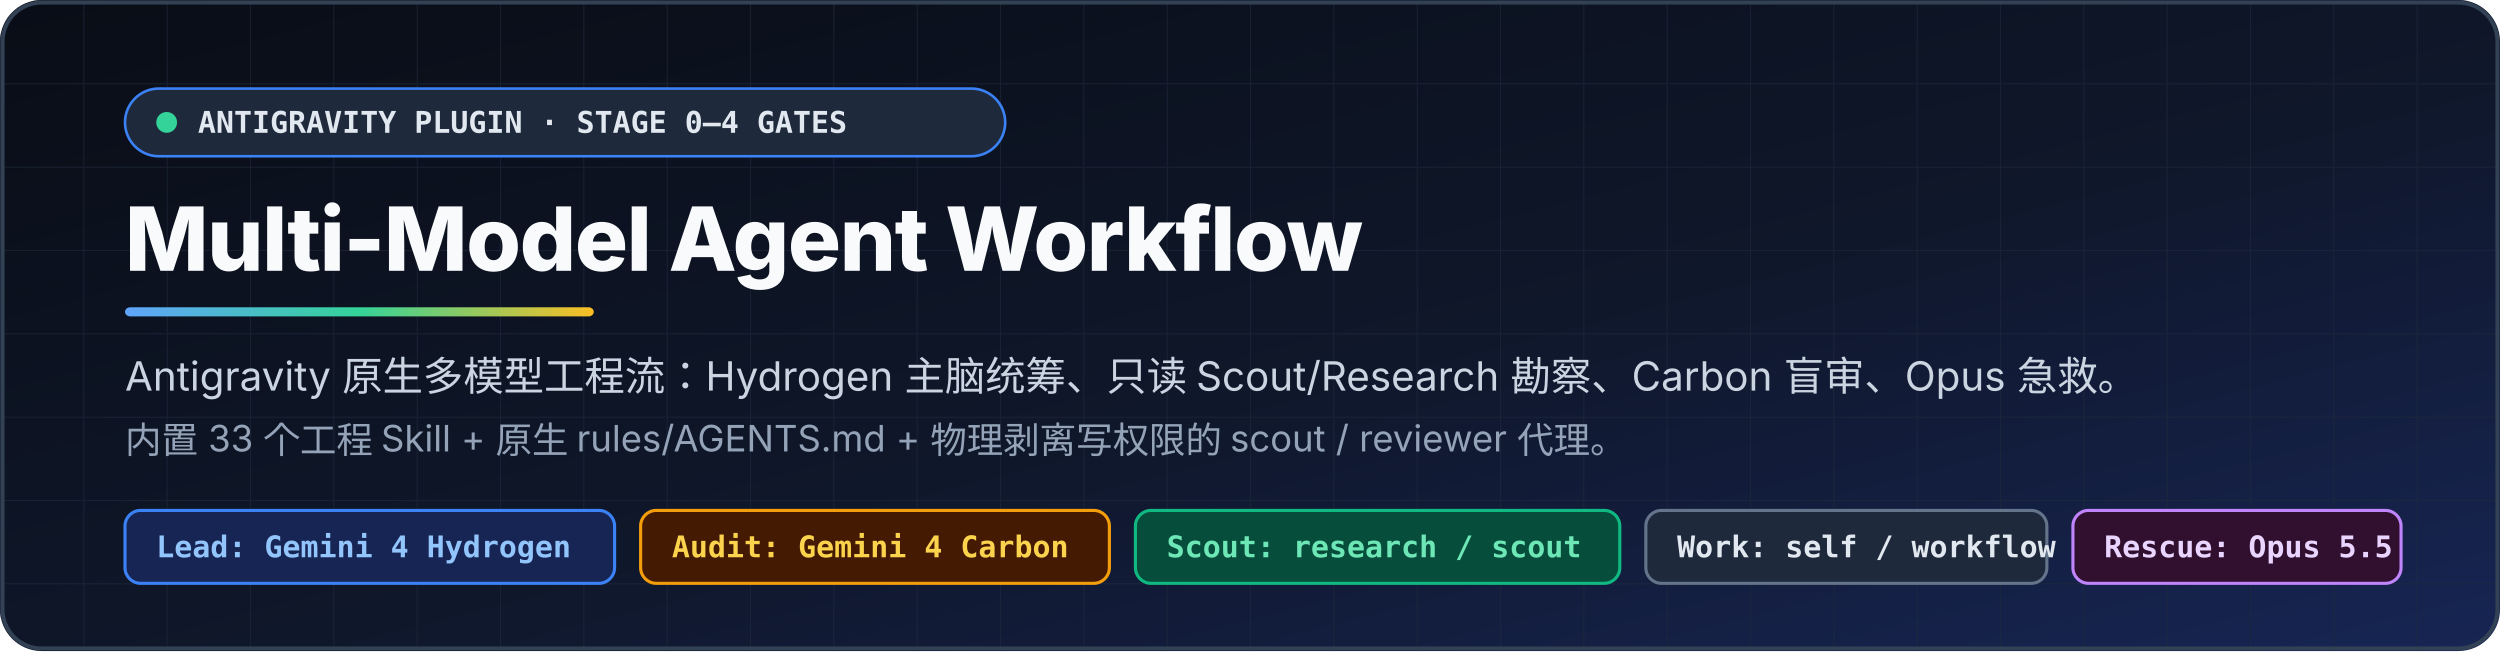
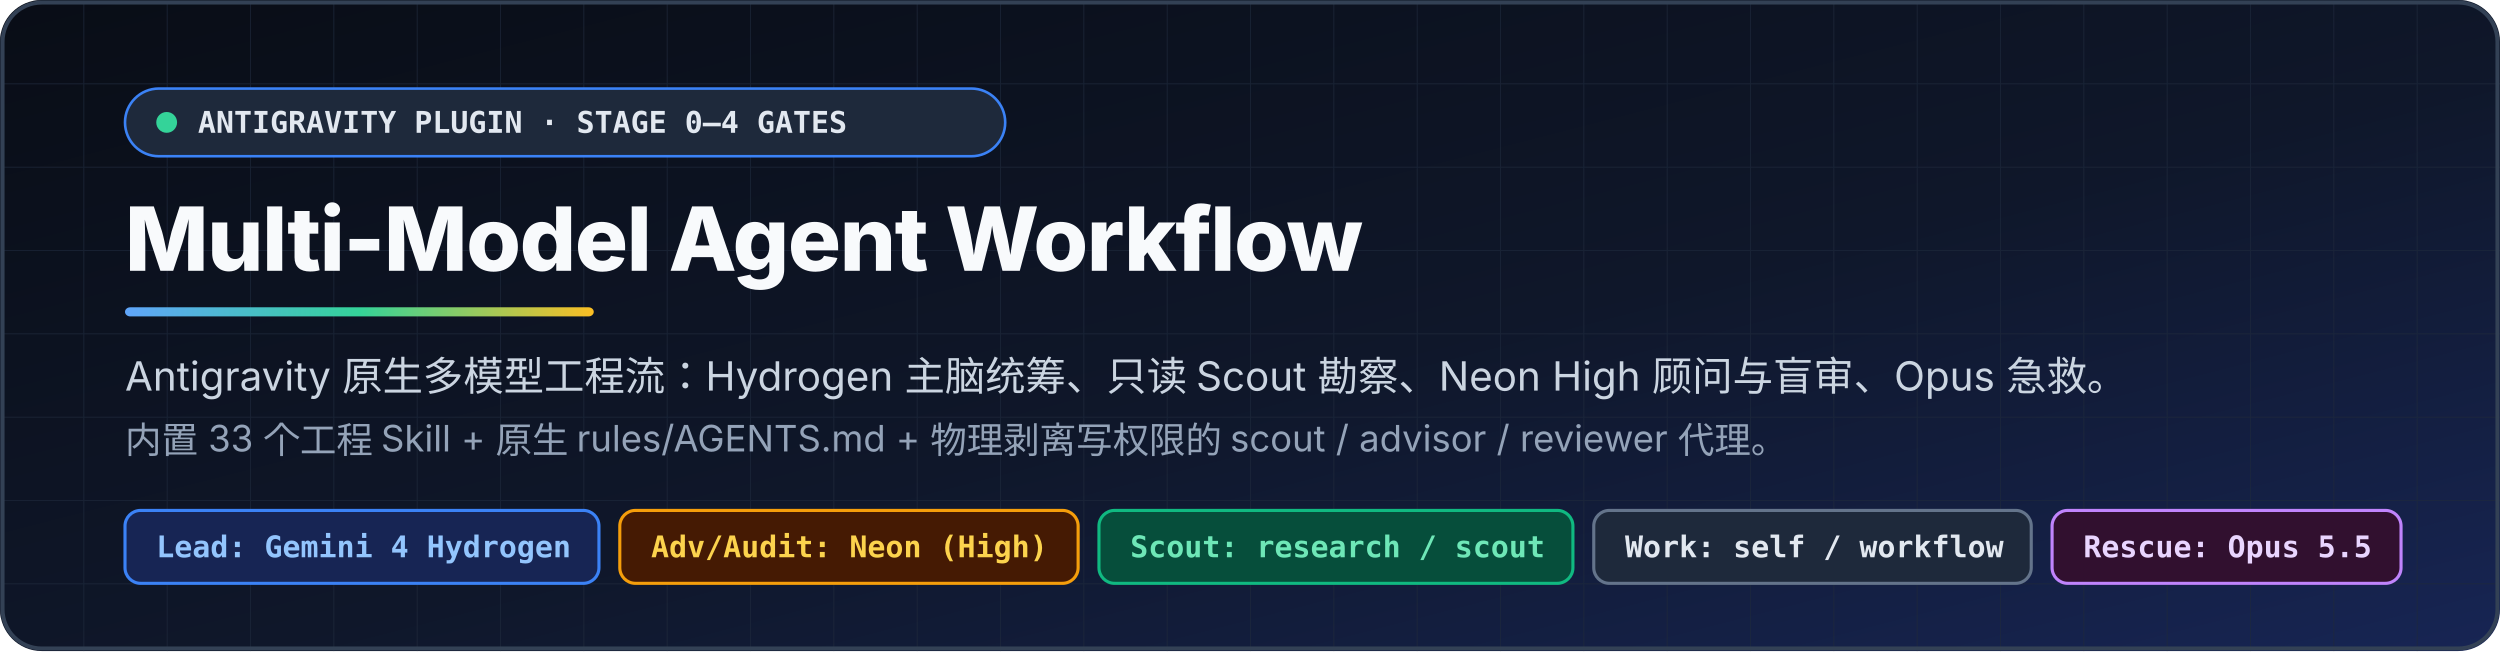
<svg xmlns="http://www.w3.org/2000/svg" viewBox="0 0 960 250" role="img" aria-labelledby="hero-title hero-desc">
  <defs>
    <linearGradient id="bgGrad" x1="0%" y1="0%" x2="100%" y2="100%">
      <stop offset="0%" stop-color="#090d16" />
      <stop offset="55%" stop-color="#0f172a" />
      <stop offset="100%" stop-color="#172554" />
    </linearGradient>
    <linearGradient id="accentGrad" x1="0%" y1="0%" x2="100%" y2="0%">
      <stop offset="0%" stop-color="#60a5fa" />
      <stop offset="50%" stop-color="#34d399" />
      <stop offset="100%" stop-color="#fbbf24" />
    </linearGradient>
    <pattern id="grid" width="32" height="32" patternUnits="userSpaceOnUse">
      <path d="M 32 0 L 0 0 0 32" fill="none" stroke="#1e293b" stroke-width="0.75" />
    </pattern>
  </defs>
  <rect width="960" height="250" rx="16" fill="url(#bgGrad)" />
  <rect width="960" height="250" rx="16" fill="url(#grid)" opacity="0.65" />
  <rect x="1" y="1" width="958" height="248" rx="15" fill="none" stroke="#334155" stroke-width="1.5" />
  <rect x="48" y="34" width="338" height="26" rx="13" fill="#1e293b" stroke="#3b82f6" stroke-width="1" />
  <circle cx="64" cy="47" r="4" fill="#34d399" />
  <text x="76" y="51" font-family="SFMono-Regular, Consolas, Menlo, monospace" font-size="11.5" font-weight="600" fill="#e2e8f0">ANTIGRAVITY PLUGIN · STAGE 0–4 GATES</text>
  <text x="48" y="104" font-family="-apple-system, BlinkMacSystemFont, 'Segoe UI', Inter, Roboto, sans-serif" font-size="34" font-weight="800" fill="#f8fafc" letter-spacing="-0.5">Multi-Model Agent Workflow</text>
  <rect x="48" y="118" width="180" height="3.5" rx="2" fill="url(#accentGrad)" />
-   <text x="48" y="150" font-family="-apple-system, BlinkMacSystemFont, 'Segoe UI', Inter, Roboto, sans-serif" font-size="15.5" font-weight="400" fill="#cbd5e1">Antigravity 原生多模型工程流：Hydrogen 主脑统筹、只读 Scout/Research 勘察、Carbon 盲审、Opus 急救。</text>
-   <text x="48" y="174" font-family="-apple-system, BlinkMacSystemFont, 'Segoe UI', Inter, Roboto, sans-serif" font-size="14" font-weight="400" fill="#94a3b8">内置 33 个工程 Skill + 原生 rules/AGENTS.md + 物理剥离写权限的 scout / reviewer 代理。</text>
+   <text x="48" y="150" font-family="-apple-system, BlinkMacSystemFont, 'Segoe UI', Inter, Roboto, sans-serif" font-size="15.5" font-weight="400" fill="#cbd5e1">Antigravity 原生多模型工程流：Hydrogen 主脑统筹、只读 Scout 勘察、Neon High 顾问与盲审、Opus 急救。</text>
+   <text x="48" y="174" font-family="-apple-system, BlinkMacSystemFont, 'Segoe UI', Inter, Roboto, sans-serif" font-size="14" font-weight="400" fill="#94a3b8">内置 33 个工程 Skill + 原生 rules/AGENTS.md + 物理剥离写权限的 scout / advisor / reviewer 代理。</text>
  <g transform="translate(48, 196)">
-     <rect x="0" y="0" width="188" height="28" rx="6" fill="#172554" stroke="#3b82f6" stroke-width="1.2" />
+     <rect x="0" y="0" width="182" height="28" rx="6" fill="#172554" stroke="#3b82f6" stroke-width="1.2" />
    <text x="12" y="18" font-family="SFMono-Regular, Consolas, monospace" font-size="11.5" font-weight="600" fill="#93c5fd">Lead: Gemini 4 Hydrogen</text>
-     <rect x="198" y="0" width="180" height="28" rx="6" fill="#451a03" stroke="#f59e0b" stroke-width="1.2" />
-     <text x="210" y="18" font-family="SFMono-Regular, Consolas, monospace" font-size="11.5" font-weight="600" fill="#fcd34d">Audit: Gemini 4 Carbon</text>
-     <rect x="388" y="0" width="186" height="28" rx="6" fill="#064e3b" stroke="#10b981" stroke-width="1.2" />
-     <text x="400" y="18" font-family="SFMono-Regular, Consolas, monospace" font-size="11.5" font-weight="600" fill="#6ee7b7">Scout: research / scout</text>
-     <rect x="584" y="0" width="154" height="28" rx="6" fill="#1e293b" stroke="#64748b" stroke-width="1.2" />
-     <text x="596" y="18" font-family="SFMono-Regular, Consolas, monospace" font-size="11.5" font-weight="600" fill="#e2e8f0">Work: self / workflow</text>
-     <rect x="748" y="0" width="126" height="28" rx="6" fill="#31102f" stroke="#c084fc" stroke-width="1.2" />
-     <text x="760" y="18" font-family="SFMono-Regular, Consolas, monospace" font-size="11.5" font-weight="600" fill="#e9d5ff">Rescue: Opus 5.5</text>
+     <rect x="190" y="0" width="176" height="28" rx="6" fill="#451a03" stroke="#f59e0b" stroke-width="1.2" />
+     <text x="202" y="18" font-family="SFMono-Regular, Consolas, monospace" font-size="11.5" font-weight="600" fill="#fcd34d">Adv/Audit: Neon (High)</text>
+     <rect x="374" y="0" width="182" height="28" rx="6" fill="#064e3b" stroke="#10b981" stroke-width="1.2" />
+     <text x="386" y="18" font-family="SFMono-Regular, Consolas, monospace" font-size="11.5" font-weight="600" fill="#6ee7b7">Scout: research / scout</text>
+     <rect x="564" y="0" width="168" height="28" rx="6" fill="#1e293b" stroke="#64748b" stroke-width="1.2" />
+     <text x="576" y="18" font-family="SFMono-Regular, Consolas, monospace" font-size="11.5" font-weight="600" fill="#e2e8f0">Work: self / workflow</text>
+     <rect x="740" y="0" width="134" height="28" rx="6" fill="#31102f" stroke="#c084fc" stroke-width="1.2" />
+     <text x="752" y="18" font-family="SFMono-Regular, Consolas, monospace" font-size="11.5" font-weight="600" fill="#e9d5ff">Rescue: Opus 5.5</text>
  </g>
</svg>
